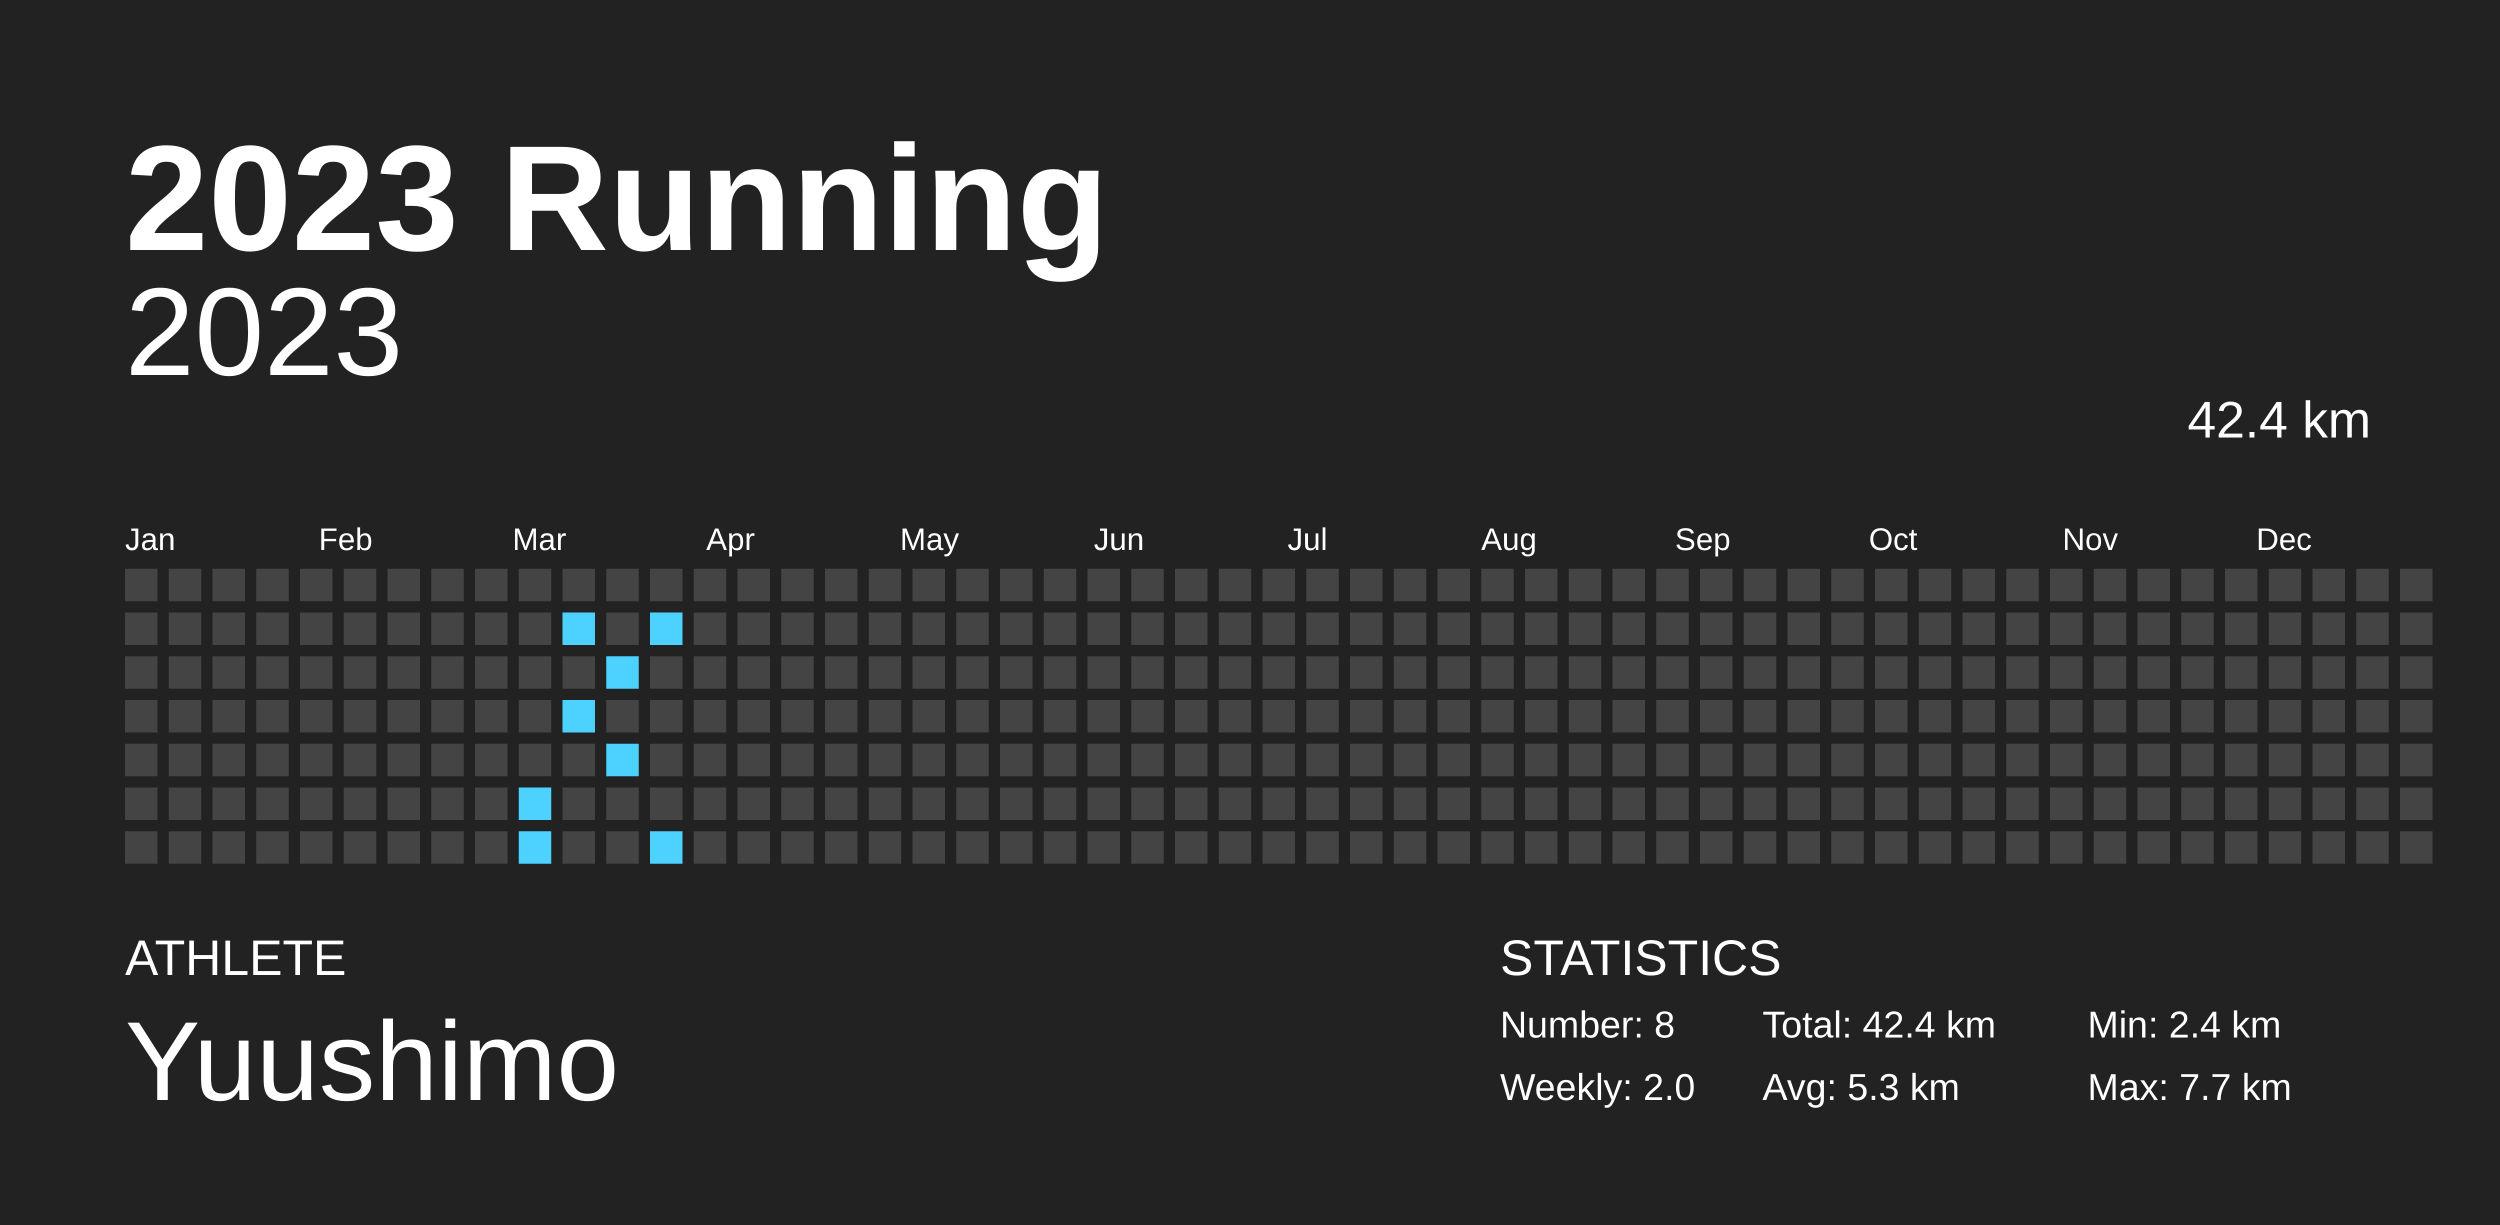
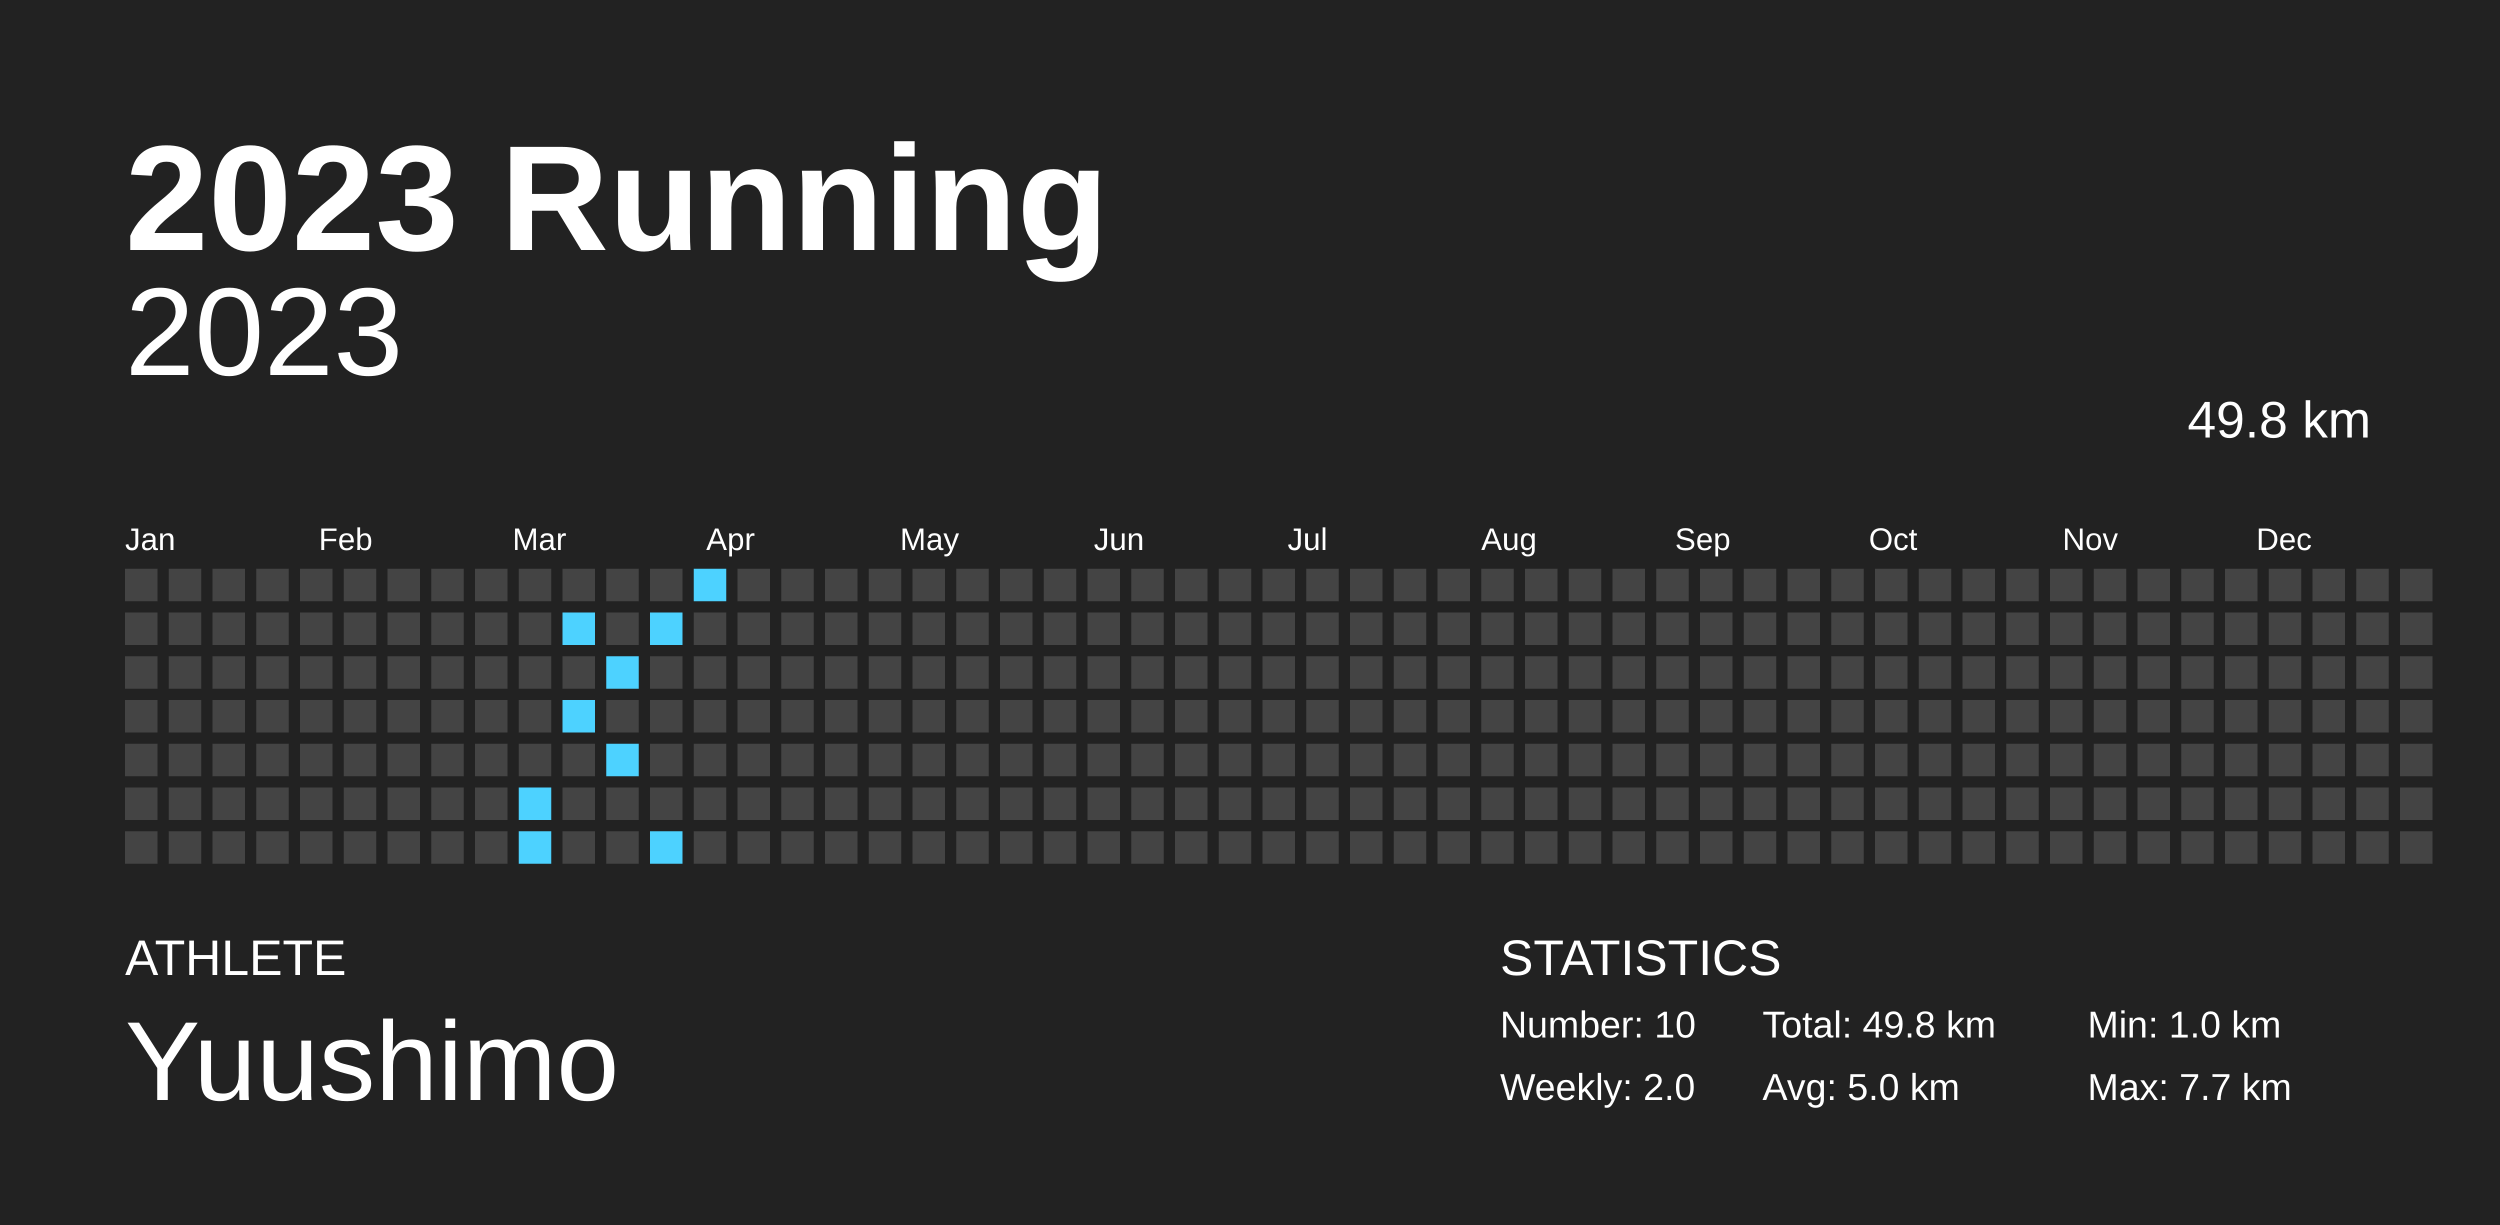
<svg xmlns="http://www.w3.org/2000/svg" baseProfile="full" height="98mm" version="1.1" viewBox="0,0,200,98" width="200mm">
  <defs />
  <rect fill="#222222" height="98" width="200" x="0" y="0" />
  <text fill="#FFFFFF" style="font-size:12px; font-family:Arial; font-weight:bold;" x="10" y="20">2023 Running</text>
  <text fill="#FFFFFF" style="font-size:4px; font-family:Arial" x="10" y="78">ATHLETE</text>
  <text fill="#FFFFFF" style="font-size:9px; font-family:Arial" x="10" y="88">Yuushimo</text>
  <text fill="#FFFFFF" style="font-size:4px; font-family:Arial" x="120" y="78">STATISTICS</text>
-   <text fill="#FFFFFF" style="font-size:3px; font-family:Arial" x="120" y="83">Number: 8</text>
+   <text fill="#FFFFFF" style="font-size:3px; font-family:Arial" x="120" y="83">Number: 10</text>
  <text fill="#FFFFFF" style="font-size:3px; font-family:Arial" x="120" y="88">Weekly: 2.0</text>
-   <text fill="#FFFFFF" style="font-size:3px; font-family:Arial" x="141" y="83">Total: 42.4 km</text>
-   <text fill="#FFFFFF" style="font-size:3px; font-family:Arial" x="141" y="88">Avg: 5.3 km</text>
-   <text fill="#FFFFFF" style="font-size:3px; font-family:Arial" x="167" y="83">Min: 2.4 km</text>
+   <text fill="#FFFFFF" style="font-size:3px; font-family:Arial" x="141" y="83">Total: 49.8 km</text>
+   <text fill="#FFFFFF" style="font-size:3px; font-family:Arial" x="141" y="88">Avg: 5.0 km</text>
+   <text fill="#FFFFFF" style="font-size:3px; font-family:Arial" x="167" y="83">Min: 1.0 km</text>
  <text fill="#FFFFFF" style="font-size:3px; font-family:Arial" x="167" y="88">Max: 7.7 km</text>
  <text alignment-baseline="hanging" fill="#FFFFFF" style="font-size:10.0px; font-family:Arial;" x="10" y="30">2023</text>
-   <text alignment-baseline="hanging" fill="#FFFFFF" style="font-size:4.125px; font-family:Arial;" x="175" y="35">42.4 km</text>
+   <text alignment-baseline="hanging" fill="#FFFFFF" style="font-size:4.125px; font-family:Arial;" x="175" y="35">49.8 km</text>
  <text fill="#FFFFFF" style="font-size:2.5px; font-family:Arial" x="10.0" y="44">Jan</text>
  <text fill="#FFFFFF" style="font-size:2.5px; font-family:Arial" x="25.5" y="44">Feb</text>
  <text fill="#FFFFFF" style="font-size:2.5px; font-family:Arial" x="41.0" y="44">Mar</text>
  <text fill="#FFFFFF" style="font-size:2.5px; font-family:Arial" x="56.5" y="44">Apr</text>
  <text fill="#FFFFFF" style="font-size:2.5px; font-family:Arial" x="72.0" y="44">May</text>
  <text fill="#FFFFFF" style="font-size:2.5px; font-family:Arial" x="87.5" y="44">Jun</text>
  <text fill="#FFFFFF" style="font-size:2.5px; font-family:Arial" x="103.0" y="44">Jul</text>
  <text fill="#FFFFFF" style="font-size:2.5px; font-family:Arial" x="118.5" y="44">Aug</text>
  <text fill="#FFFFFF" style="font-size:2.5px; font-family:Arial" x="134.0" y="44">Sep</text>
  <text fill="#FFFFFF" style="font-size:2.5px; font-family:Arial" x="149.5" y="44">Oct</text>
  <text fill="#FFFFFF" style="font-size:2.5px; font-family:Arial" x="165.0" y="44">Nov</text>
  <text fill="#FFFFFF" style="font-size:2.5px; font-family:Arial" x="180.5" y="44">Dec</text>
  <rect fill="#444444" height="2.6" width="2.6" x="10.0" y="45.5" />
  <rect fill="#444444" height="2.6" width="2.6" x="10.0" y="49.0" />
  <rect fill="#444444" height="2.6" width="2.6" x="10.0" y="52.5" />
  <rect fill="#444444" height="2.6" width="2.6" x="10.0" y="56.0" />
  <rect fill="#444444" height="2.6" width="2.6" x="10.0" y="59.5" />
  <rect fill="#444444" height="2.6" width="2.6" x="10.0" y="63.0" />
  <rect fill="#444444" height="2.6" width="2.6" x="10.0" y="66.5" />
  <rect fill="#444444" height="2.6" width="2.6" x="13.5" y="45.5" />
  <rect fill="#444444" height="2.6" width="2.6" x="13.5" y="49.0" />
  <rect fill="#444444" height="2.6" width="2.6" x="13.5" y="52.5" />
  <rect fill="#444444" height="2.6" width="2.6" x="13.5" y="56.0" />
  <rect fill="#444444" height="2.6" width="2.6" x="13.5" y="59.5" />
  <rect fill="#444444" height="2.6" width="2.6" x="13.5" y="63.0" />
  <rect fill="#444444" height="2.6" width="2.6" x="13.5" y="66.5" />
  <rect fill="#444444" height="2.6" width="2.6" x="17.0" y="45.5" />
  <rect fill="#444444" height="2.6" width="2.6" x="17.0" y="49.0" />
  <rect fill="#444444" height="2.6" width="2.6" x="17.0" y="52.5" />
  <rect fill="#444444" height="2.6" width="2.6" x="17.0" y="56.0" />
  <rect fill="#444444" height="2.6" width="2.6" x="17.0" y="59.5" />
  <rect fill="#444444" height="2.6" width="2.6" x="17.0" y="63.0" />
  <rect fill="#444444" height="2.6" width="2.6" x="17.0" y="66.5" />
  <rect fill="#444444" height="2.6" width="2.6" x="20.5" y="45.5" />
  <rect fill="#444444" height="2.6" width="2.6" x="20.5" y="49.0" />
  <rect fill="#444444" height="2.6" width="2.6" x="20.5" y="52.5" />
  <rect fill="#444444" height="2.6" width="2.6" x="20.5" y="56.0" />
  <rect fill="#444444" height="2.6" width="2.6" x="20.5" y="59.5" />
  <rect fill="#444444" height="2.6" width="2.6" x="20.5" y="63.0" />
  <rect fill="#444444" height="2.6" width="2.6" x="20.5" y="66.5" />
  <rect fill="#444444" height="2.6" width="2.6" x="24.0" y="45.5" />
  <rect fill="#444444" height="2.6" width="2.6" x="24.0" y="49.0" />
  <rect fill="#444444" height="2.6" width="2.6" x="24.0" y="52.5" />
  <rect fill="#444444" height="2.6" width="2.6" x="24.0" y="56.0" />
  <rect fill="#444444" height="2.6" width="2.6" x="24.0" y="59.5" />
  <rect fill="#444444" height="2.6" width="2.6" x="24.0" y="63.0" />
  <rect fill="#444444" height="2.6" width="2.6" x="24.0" y="66.5" />
  <rect fill="#444444" height="2.6" width="2.6" x="27.5" y="45.5" />
  <rect fill="#444444" height="2.6" width="2.6" x="27.5" y="49.0" />
  <rect fill="#444444" height="2.6" width="2.6" x="27.5" y="52.5" />
  <rect fill="#444444" height="2.6" width="2.6" x="27.5" y="56.0" />
  <rect fill="#444444" height="2.6" width="2.6" x="27.5" y="59.5" />
  <rect fill="#444444" height="2.6" width="2.6" x="27.5" y="63.0" />
  <rect fill="#444444" height="2.6" width="2.6" x="27.5" y="66.5" />
  <rect fill="#444444" height="2.6" width="2.6" x="31.0" y="45.5" />
  <rect fill="#444444" height="2.6" width="2.6" x="31.0" y="49.0" />
  <rect fill="#444444" height="2.6" width="2.6" x="31.0" y="52.5" />
  <rect fill="#444444" height="2.6" width="2.6" x="31.0" y="56.0" />
  <rect fill="#444444" height="2.6" width="2.6" x="31.0" y="59.5" />
  <rect fill="#444444" height="2.6" width="2.6" x="31.0" y="63.0" />
  <rect fill="#444444" height="2.6" width="2.6" x="31.0" y="66.5" />
  <rect fill="#444444" height="2.6" width="2.6" x="34.5" y="45.5" />
  <rect fill="#444444" height="2.6" width="2.6" x="34.5" y="49.0" />
  <rect fill="#444444" height="2.6" width="2.6" x="34.5" y="52.5" />
  <rect fill="#444444" height="2.6" width="2.6" x="34.5" y="56.0" />
  <rect fill="#444444" height="2.6" width="2.6" x="34.5" y="59.5" />
  <rect fill="#444444" height="2.6" width="2.6" x="34.5" y="63.0" />
  <rect fill="#444444" height="2.6" width="2.6" x="34.5" y="66.5" />
  <rect fill="#444444" height="2.6" width="2.6" x="38.0" y="45.5" />
  <rect fill="#444444" height="2.6" width="2.6" x="38.0" y="49.0" />
  <rect fill="#444444" height="2.6" width="2.6" x="38.0" y="52.5" />
  <rect fill="#444444" height="2.6" width="2.6" x="38.0" y="56.0" />
  <rect fill="#444444" height="2.6" width="2.6" x="38.0" y="59.5" />
  <rect fill="#444444" height="2.6" width="2.6" x="38.0" y="63.0" />
  <rect fill="#444444" height="2.6" width="2.6" x="38.0" y="66.5" />
  <rect fill="#444444" height="2.6" width="2.6" x="41.5" y="45.5" />
  <rect fill="#444444" height="2.6" width="2.6" x="41.5" y="49.0" />
  <rect fill="#444444" height="2.6" width="2.6" x="41.5" y="52.5" />
  <rect fill="#444444" height="2.6" width="2.6" x="41.5" y="56.0" />
  <rect fill="#444444" height="2.6" width="2.6" x="41.5" y="59.5" />
  <rect fill="#4dd2ff" height="2.6" width="2.6" x="41.5" y="63.0" />
  <rect fill="#4dd2ff" height="2.6" width="2.6" x="41.5" y="66.5" />
  <rect fill="#444444" height="2.6" width="2.6" x="45.0" y="45.5" />
  <rect fill="#4dd2ff" height="2.6" width="2.6" x="45.0" y="49.0" />
  <rect fill="#444444" height="2.6" width="2.6" x="45.0" y="52.5" />
  <rect fill="#4dd2ff" height="2.6" width="2.6" x="45.0" y="56.0" />
  <rect fill="#444444" height="2.6" width="2.6" x="45.0" y="59.5" />
  <rect fill="#444444" height="2.6" width="2.6" x="45.0" y="63.0" />
  <rect fill="#444444" height="2.6" width="2.6" x="45.0" y="66.5" />
  <rect fill="#444444" height="2.6" width="2.6" x="48.5" y="45.5" />
  <rect fill="#444444" height="2.6" width="2.6" x="48.5" y="49.0" />
  <rect fill="#4dd2ff" height="2.6" width="2.6" x="48.5" y="52.5" />
  <rect fill="#444444" height="2.6" width="2.6" x="48.5" y="56.0" />
  <rect fill="#4dd2ff" height="2.6" width="2.6" x="48.5" y="59.5" />
  <rect fill="#444444" height="2.6" width="2.6" x="48.5" y="63.0" />
  <rect fill="#444444" height="2.6" width="2.6" x="48.5" y="66.5" />
  <rect fill="#444444" height="2.6" width="2.6" x="52.0" y="45.5" />
  <rect fill="#4dd2ff" height="2.6" width="2.6" x="52.0" y="49.0" />
  <rect fill="#444444" height="2.6" width="2.6" x="52.0" y="52.5" />
  <rect fill="#444444" height="2.6" width="2.6" x="52.0" y="56.0" />
  <rect fill="#444444" height="2.6" width="2.6" x="52.0" y="59.5" />
  <rect fill="#444444" height="2.6" width="2.6" x="52.0" y="63.0" />
  <rect fill="#4dd2ff" height="2.6" width="2.6" x="52.0" y="66.5" />
-   <rect fill="#444444" height="2.6" width="2.6" x="55.5" y="45.5" />
+   <rect fill="#4dd2ff" height="2.6" width="2.6" x="55.5" y="45.5" />
  <rect fill="#444444" height="2.6" width="2.6" x="55.5" y="49.0" />
  <rect fill="#444444" height="2.6" width="2.6" x="55.5" y="52.5" />
  <rect fill="#444444" height="2.6" width="2.6" x="55.5" y="56.0" />
  <rect fill="#444444" height="2.6" width="2.6" x="55.5" y="59.5" />
  <rect fill="#444444" height="2.6" width="2.6" x="55.5" y="63.0" />
  <rect fill="#444444" height="2.6" width="2.6" x="55.5" y="66.5" />
  <rect fill="#444444" height="2.6" width="2.6" x="59.0" y="45.5" />
  <rect fill="#444444" height="2.6" width="2.6" x="59.0" y="49.0" />
  <rect fill="#444444" height="2.6" width="2.6" x="59.0" y="52.5" />
  <rect fill="#444444" height="2.6" width="2.6" x="59.0" y="56.0" />
  <rect fill="#444444" height="2.6" width="2.6" x="59.0" y="59.5" />
  <rect fill="#444444" height="2.6" width="2.6" x="59.0" y="63.0" />
  <rect fill="#444444" height="2.6" width="2.6" x="59.0" y="66.5" />
  <rect fill="#444444" height="2.6" width="2.6" x="62.5" y="45.5" />
  <rect fill="#444444" height="2.6" width="2.6" x="62.5" y="49.0" />
  <rect fill="#444444" height="2.6" width="2.6" x="62.5" y="52.5" />
  <rect fill="#444444" height="2.6" width="2.6" x="62.5" y="56.0" />
  <rect fill="#444444" height="2.6" width="2.6" x="62.5" y="59.5" />
  <rect fill="#444444" height="2.6" width="2.6" x="62.5" y="63.0" />
  <rect fill="#444444" height="2.6" width="2.6" x="62.5" y="66.5" />
  <rect fill="#444444" height="2.6" width="2.6" x="66.0" y="45.5" />
  <rect fill="#444444" height="2.6" width="2.6" x="66.0" y="49.0" />
  <rect fill="#444444" height="2.6" width="2.6" x="66.0" y="52.5" />
  <rect fill="#444444" height="2.6" width="2.6" x="66.0" y="56.0" />
  <rect fill="#444444" height="2.6" width="2.6" x="66.0" y="59.5" />
  <rect fill="#444444" height="2.6" width="2.6" x="66.0" y="63.0" />
  <rect fill="#444444" height="2.6" width="2.6" x="66.0" y="66.5" />
  <rect fill="#444444" height="2.6" width="2.6" x="69.5" y="45.5" />
  <rect fill="#444444" height="2.6" width="2.6" x="69.5" y="49.0" />
  <rect fill="#444444" height="2.6" width="2.6" x="69.5" y="52.5" />
  <rect fill="#444444" height="2.6" width="2.6" x="69.5" y="56.0" />
  <rect fill="#444444" height="2.6" width="2.6" x="69.5" y="59.5" />
  <rect fill="#444444" height="2.6" width="2.6" x="69.5" y="63.0" />
  <rect fill="#444444" height="2.6" width="2.6" x="69.5" y="66.5" />
  <rect fill="#444444" height="2.6" width="2.6" x="73.0" y="45.5" />
  <rect fill="#444444" height="2.6" width="2.6" x="73.0" y="49.0" />
  <rect fill="#444444" height="2.6" width="2.6" x="73.0" y="52.5" />
  <rect fill="#444444" height="2.6" width="2.6" x="73.0" y="56.0" />
  <rect fill="#444444" height="2.6" width="2.6" x="73.0" y="59.5" />
  <rect fill="#444444" height="2.6" width="2.6" x="73.0" y="63.0" />
  <rect fill="#444444" height="2.6" width="2.6" x="73.0" y="66.5" />
  <rect fill="#444444" height="2.6" width="2.6" x="76.5" y="45.5" />
  <rect fill="#444444" height="2.6" width="2.6" x="76.5" y="49.0" />
  <rect fill="#444444" height="2.6" width="2.6" x="76.5" y="52.5" />
  <rect fill="#444444" height="2.6" width="2.6" x="76.5" y="56.0" />
  <rect fill="#444444" height="2.6" width="2.6" x="76.5" y="59.5" />
  <rect fill="#444444" height="2.6" width="2.6" x="76.5" y="63.0" />
  <rect fill="#444444" height="2.6" width="2.6" x="76.5" y="66.5" />
  <rect fill="#444444" height="2.6" width="2.6" x="80.0" y="45.5" />
  <rect fill="#444444" height="2.6" width="2.6" x="80.0" y="49.0" />
  <rect fill="#444444" height="2.6" width="2.6" x="80.0" y="52.5" />
  <rect fill="#444444" height="2.6" width="2.6" x="80.0" y="56.0" />
  <rect fill="#444444" height="2.6" width="2.6" x="80.0" y="59.5" />
  <rect fill="#444444" height="2.6" width="2.6" x="80.0" y="63.0" />
  <rect fill="#444444" height="2.6" width="2.6" x="80.0" y="66.5" />
  <rect fill="#444444" height="2.6" width="2.6" x="83.5" y="45.5" />
  <rect fill="#444444" height="2.6" width="2.6" x="83.5" y="49.0" />
  <rect fill="#444444" height="2.6" width="2.6" x="83.5" y="52.5" />
  <rect fill="#444444" height="2.6" width="2.6" x="83.5" y="56.0" />
  <rect fill="#444444" height="2.6" width="2.6" x="83.5" y="59.5" />
  <rect fill="#444444" height="2.6" width="2.6" x="83.5" y="63.0" />
  <rect fill="#444444" height="2.6" width="2.6" x="83.5" y="66.5" />
  <rect fill="#444444" height="2.6" width="2.6" x="87.0" y="45.5" />
  <rect fill="#444444" height="2.6" width="2.6" x="87.0" y="49.0" />
  <rect fill="#444444" height="2.6" width="2.6" x="87.0" y="52.5" />
  <rect fill="#444444" height="2.6" width="2.6" x="87.0" y="56.0" />
  <rect fill="#444444" height="2.6" width="2.6" x="87.0" y="59.5" />
  <rect fill="#444444" height="2.6" width="2.6" x="87.0" y="63.0" />
  <rect fill="#444444" height="2.6" width="2.6" x="87.0" y="66.5" />
  <rect fill="#444444" height="2.6" width="2.6" x="90.5" y="45.5" />
  <rect fill="#444444" height="2.6" width="2.6" x="90.5" y="49.0" />
  <rect fill="#444444" height="2.6" width="2.6" x="90.5" y="52.5" />
  <rect fill="#444444" height="2.6" width="2.6" x="90.5" y="56.0" />
  <rect fill="#444444" height="2.6" width="2.6" x="90.5" y="59.5" />
  <rect fill="#444444" height="2.6" width="2.6" x="90.5" y="63.0" />
  <rect fill="#444444" height="2.6" width="2.6" x="90.5" y="66.5" />
  <rect fill="#444444" height="2.6" width="2.6" x="94.0" y="45.5" />
  <rect fill="#444444" height="2.6" width="2.6" x="94.0" y="49.0" />
  <rect fill="#444444" height="2.6" width="2.6" x="94.0" y="52.5" />
  <rect fill="#444444" height="2.6" width="2.6" x="94.0" y="56.0" />
  <rect fill="#444444" height="2.6" width="2.6" x="94.0" y="59.5" />
  <rect fill="#444444" height="2.6" width="2.6" x="94.0" y="63.0" />
  <rect fill="#444444" height="2.6" width="2.6" x="94.0" y="66.5" />
  <rect fill="#444444" height="2.6" width="2.6" x="97.5" y="45.5" />
  <rect fill="#444444" height="2.6" width="2.6" x="97.5" y="49.0" />
  <rect fill="#444444" height="2.6" width="2.6" x="97.5" y="52.5" />
  <rect fill="#444444" height="2.6" width="2.6" x="97.5" y="56.0" />
  <rect fill="#444444" height="2.6" width="2.6" x="97.5" y="59.5" />
  <rect fill="#444444" height="2.6" width="2.6" x="97.5" y="63.0" />
  <rect fill="#444444" height="2.6" width="2.6" x="97.5" y="66.5" />
  <rect fill="#444444" height="2.6" width="2.6" x="101.0" y="45.5" />
  <rect fill="#444444" height="2.6" width="2.6" x="101.0" y="49.0" />
  <rect fill="#444444" height="2.6" width="2.6" x="101.0" y="52.5" />
  <rect fill="#444444" height="2.6" width="2.6" x="101.0" y="56.0" />
  <rect fill="#444444" height="2.6" width="2.6" x="101.0" y="59.5" />
  <rect fill="#444444" height="2.6" width="2.6" x="101.0" y="63.0" />
  <rect fill="#444444" height="2.6" width="2.6" x="101.0" y="66.5" />
  <rect fill="#444444" height="2.6" width="2.6" x="104.5" y="45.5" />
  <rect fill="#444444" height="2.6" width="2.6" x="104.5" y="49.0" />
  <rect fill="#444444" height="2.6" width="2.6" x="104.5" y="52.5" />
  <rect fill="#444444" height="2.6" width="2.6" x="104.5" y="56.0" />
  <rect fill="#444444" height="2.6" width="2.6" x="104.5" y="59.5" />
  <rect fill="#444444" height="2.6" width="2.6" x="104.5" y="63.0" />
  <rect fill="#444444" height="2.6" width="2.6" x="104.5" y="66.5" />
  <rect fill="#444444" height="2.6" width="2.6" x="108.0" y="45.5" />
  <rect fill="#444444" height="2.6" width="2.6" x="108.0" y="49.0" />
  <rect fill="#444444" height="2.6" width="2.6" x="108.0" y="52.5" />
  <rect fill="#444444" height="2.6" width="2.6" x="108.0" y="56.0" />
  <rect fill="#444444" height="2.6" width="2.6" x="108.0" y="59.5" />
  <rect fill="#444444" height="2.6" width="2.6" x="108.0" y="63.0" />
  <rect fill="#444444" height="2.6" width="2.6" x="108.0" y="66.5" />
  <rect fill="#444444" height="2.6" width="2.6" x="111.5" y="45.5" />
  <rect fill="#444444" height="2.6" width="2.6" x="111.5" y="49.0" />
  <rect fill="#444444" height="2.6" width="2.6" x="111.5" y="52.5" />
  <rect fill="#444444" height="2.6" width="2.6" x="111.5" y="56.0" />
  <rect fill="#444444" height="2.6" width="2.6" x="111.5" y="59.5" />
  <rect fill="#444444" height="2.6" width="2.6" x="111.5" y="63.0" />
  <rect fill="#444444" height="2.6" width="2.6" x="111.5" y="66.5" />
  <rect fill="#444444" height="2.6" width="2.6" x="115.0" y="45.5" />
  <rect fill="#444444" height="2.6" width="2.6" x="115.0" y="49.0" />
  <rect fill="#444444" height="2.6" width="2.6" x="115.0" y="52.5" />
  <rect fill="#444444" height="2.6" width="2.6" x="115.0" y="56.0" />
  <rect fill="#444444" height="2.6" width="2.6" x="115.0" y="59.5" />
  <rect fill="#444444" height="2.6" width="2.6" x="115.0" y="63.0" />
  <rect fill="#444444" height="2.6" width="2.6" x="115.0" y="66.5" />
  <rect fill="#444444" height="2.6" width="2.6" x="118.5" y="45.5" />
  <rect fill="#444444" height="2.6" width="2.6" x="118.5" y="49.0" />
  <rect fill="#444444" height="2.6" width="2.6" x="118.5" y="52.5" />
  <rect fill="#444444" height="2.6" width="2.6" x="118.5" y="56.0" />
  <rect fill="#444444" height="2.6" width="2.6" x="118.5" y="59.5" />
  <rect fill="#444444" height="2.6" width="2.6" x="118.5" y="63.0" />
  <rect fill="#444444" height="2.6" width="2.6" x="118.5" y="66.5" />
  <rect fill="#444444" height="2.6" width="2.6" x="122.0" y="45.5" />
  <rect fill="#444444" height="2.6" width="2.6" x="122.0" y="49.0" />
  <rect fill="#444444" height="2.6" width="2.6" x="122.0" y="52.5" />
  <rect fill="#444444" height="2.6" width="2.6" x="122.0" y="56.0" />
  <rect fill="#444444" height="2.6" width="2.6" x="122.0" y="59.5" />
  <rect fill="#444444" height="2.6" width="2.6" x="122.0" y="63.0" />
  <rect fill="#444444" height="2.6" width="2.6" x="122.0" y="66.5" />
  <rect fill="#444444" height="2.6" width="2.6" x="125.5" y="45.5" />
  <rect fill="#444444" height="2.6" width="2.6" x="125.5" y="49.0" />
  <rect fill="#444444" height="2.6" width="2.6" x="125.5" y="52.5" />
  <rect fill="#444444" height="2.6" width="2.6" x="125.5" y="56.0" />
  <rect fill="#444444" height="2.6" width="2.6" x="125.5" y="59.5" />
  <rect fill="#444444" height="2.6" width="2.6" x="125.5" y="63.0" />
  <rect fill="#444444" height="2.6" width="2.6" x="125.5" y="66.5" />
  <rect fill="#444444" height="2.6" width="2.6" x="129.0" y="45.5" />
  <rect fill="#444444" height="2.6" width="2.6" x="129.0" y="49.0" />
  <rect fill="#444444" height="2.6" width="2.6" x="129.0" y="52.5" />
  <rect fill="#444444" height="2.6" width="2.6" x="129.0" y="56.0" />
  <rect fill="#444444" height="2.6" width="2.6" x="129.0" y="59.5" />
  <rect fill="#444444" height="2.6" width="2.6" x="129.0" y="63.0" />
  <rect fill="#444444" height="2.6" width="2.6" x="129.0" y="66.5" />
  <rect fill="#444444" height="2.6" width="2.6" x="132.5" y="45.5" />
  <rect fill="#444444" height="2.6" width="2.6" x="132.5" y="49.0" />
  <rect fill="#444444" height="2.6" width="2.6" x="132.5" y="52.5" />
  <rect fill="#444444" height="2.6" width="2.6" x="132.5" y="56.0" />
  <rect fill="#444444" height="2.6" width="2.6" x="132.5" y="59.5" />
  <rect fill="#444444" height="2.6" width="2.6" x="132.5" y="63.0" />
  <rect fill="#444444" height="2.6" width="2.6" x="132.5" y="66.5" />
  <rect fill="#444444" height="2.6" width="2.6" x="136.0" y="45.5" />
  <rect fill="#444444" height="2.6" width="2.6" x="136.0" y="49.0" />
  <rect fill="#444444" height="2.6" width="2.6" x="136.0" y="52.5" />
  <rect fill="#444444" height="2.6" width="2.6" x="136.0" y="56.0" />
  <rect fill="#444444" height="2.6" width="2.6" x="136.0" y="59.5" />
  <rect fill="#444444" height="2.6" width="2.6" x="136.0" y="63.0" />
  <rect fill="#444444" height="2.6" width="2.6" x="136.0" y="66.5" />
  <rect fill="#444444" height="2.6" width="2.6" x="139.5" y="45.5" />
  <rect fill="#444444" height="2.6" width="2.6" x="139.5" y="49.0" />
  <rect fill="#444444" height="2.6" width="2.6" x="139.5" y="52.5" />
  <rect fill="#444444" height="2.6" width="2.6" x="139.5" y="56.0" />
  <rect fill="#444444" height="2.6" width="2.6" x="139.5" y="59.5" />
  <rect fill="#444444" height="2.6" width="2.6" x="139.5" y="63.0" />
  <rect fill="#444444" height="2.6" width="2.6" x="139.5" y="66.5" />
  <rect fill="#444444" height="2.6" width="2.6" x="143.0" y="45.5" />
  <rect fill="#444444" height="2.6" width="2.6" x="143.0" y="49.0" />
  <rect fill="#444444" height="2.6" width="2.6" x="143.0" y="52.5" />
  <rect fill="#444444" height="2.6" width="2.6" x="143.0" y="56.0" />
  <rect fill="#444444" height="2.6" width="2.6" x="143.0" y="59.5" />
  <rect fill="#444444" height="2.6" width="2.6" x="143.0" y="63.0" />
  <rect fill="#444444" height="2.6" width="2.6" x="143.0" y="66.5" />
  <rect fill="#444444" height="2.6" width="2.6" x="146.5" y="45.5" />
  <rect fill="#444444" height="2.6" width="2.6" x="146.5" y="49.0" />
  <rect fill="#444444" height="2.6" width="2.6" x="146.5" y="52.5" />
  <rect fill="#444444" height="2.6" width="2.6" x="146.5" y="56.0" />
  <rect fill="#444444" height="2.6" width="2.6" x="146.5" y="59.5" />
  <rect fill="#444444" height="2.6" width="2.6" x="146.5" y="63.0" />
  <rect fill="#444444" height="2.6" width="2.6" x="146.5" y="66.5" />
  <rect fill="#444444" height="2.6" width="2.6" x="150.0" y="45.5" />
  <rect fill="#444444" height="2.6" width="2.6" x="150.0" y="49.0" />
  <rect fill="#444444" height="2.6" width="2.6" x="150.0" y="52.5" />
  <rect fill="#444444" height="2.6" width="2.6" x="150.0" y="56.0" />
  <rect fill="#444444" height="2.6" width="2.6" x="150.0" y="59.5" />
  <rect fill="#444444" height="2.6" width="2.6" x="150.0" y="63.0" />
  <rect fill="#444444" height="2.6" width="2.6" x="150.0" y="66.5" />
  <rect fill="#444444" height="2.6" width="2.6" x="153.5" y="45.5" />
  <rect fill="#444444" height="2.6" width="2.6" x="153.5" y="49.0" />
  <rect fill="#444444" height="2.6" width="2.6" x="153.5" y="52.5" />
  <rect fill="#444444" height="2.6" width="2.6" x="153.5" y="56.0" />
  <rect fill="#444444" height="2.6" width="2.6" x="153.5" y="59.5" />
  <rect fill="#444444" height="2.6" width="2.6" x="153.5" y="63.0" />
  <rect fill="#444444" height="2.6" width="2.6" x="153.5" y="66.5" />
  <rect fill="#444444" height="2.6" width="2.6" x="157.0" y="45.5" />
  <rect fill="#444444" height="2.6" width="2.6" x="157.0" y="49.0" />
  <rect fill="#444444" height="2.6" width="2.6" x="157.0" y="52.5" />
  <rect fill="#444444" height="2.6" width="2.6" x="157.0" y="56.0" />
  <rect fill="#444444" height="2.6" width="2.6" x="157.0" y="59.5" />
  <rect fill="#444444" height="2.6" width="2.6" x="157.0" y="63.0" />
  <rect fill="#444444" height="2.6" width="2.6" x="157.0" y="66.5" />
  <rect fill="#444444" height="2.6" width="2.6" x="160.5" y="45.5" />
  <rect fill="#444444" height="2.6" width="2.6" x="160.5" y="49.0" />
  <rect fill="#444444" height="2.6" width="2.6" x="160.5" y="52.5" />
  <rect fill="#444444" height="2.6" width="2.6" x="160.5" y="56.0" />
  <rect fill="#444444" height="2.6" width="2.6" x="160.5" y="59.5" />
  <rect fill="#444444" height="2.6" width="2.6" x="160.5" y="63.0" />
  <rect fill="#444444" height="2.6" width="2.6" x="160.5" y="66.5" />
  <rect fill="#444444" height="2.6" width="2.6" x="164.0" y="45.5" />
  <rect fill="#444444" height="2.6" width="2.6" x="164.0" y="49.0" />
  <rect fill="#444444" height="2.6" width="2.6" x="164.0" y="52.5" />
  <rect fill="#444444" height="2.6" width="2.6" x="164.0" y="56.0" />
  <rect fill="#444444" height="2.6" width="2.6" x="164.0" y="59.5" />
  <rect fill="#444444" height="2.6" width="2.6" x="164.0" y="63.0" />
  <rect fill="#444444" height="2.6" width="2.6" x="164.0" y="66.5" />
  <rect fill="#444444" height="2.6" width="2.6" x="167.5" y="45.5" />
  <rect fill="#444444" height="2.6" width="2.6" x="167.5" y="49.0" />
  <rect fill="#444444" height="2.6" width="2.6" x="167.5" y="52.5" />
  <rect fill="#444444" height="2.6" width="2.6" x="167.5" y="56.0" />
  <rect fill="#444444" height="2.6" width="2.6" x="167.5" y="59.5" />
  <rect fill="#444444" height="2.6" width="2.6" x="167.5" y="63.0" />
  <rect fill="#444444" height="2.6" width="2.6" x="167.5" y="66.5" />
  <rect fill="#444444" height="2.6" width="2.6" x="171.0" y="45.5" />
  <rect fill="#444444" height="2.6" width="2.6" x="171.0" y="49.0" />
  <rect fill="#444444" height="2.6" width="2.6" x="171.0" y="52.5" />
  <rect fill="#444444" height="2.6" width="2.6" x="171.0" y="56.0" />
  <rect fill="#444444" height="2.6" width="2.6" x="171.0" y="59.5" />
  <rect fill="#444444" height="2.6" width="2.6" x="171.0" y="63.0" />
  <rect fill="#444444" height="2.6" width="2.6" x="171.0" y="66.5" />
  <rect fill="#444444" height="2.6" width="2.6" x="174.5" y="45.5" />
  <rect fill="#444444" height="2.6" width="2.6" x="174.5" y="49.0" />
  <rect fill="#444444" height="2.6" width="2.6" x="174.5" y="52.5" />
  <rect fill="#444444" height="2.6" width="2.6" x="174.5" y="56.0" />
  <rect fill="#444444" height="2.6" width="2.6" x="174.5" y="59.5" />
  <rect fill="#444444" height="2.6" width="2.6" x="174.5" y="63.0" />
  <rect fill="#444444" height="2.6" width="2.6" x="174.5" y="66.5" />
  <rect fill="#444444" height="2.6" width="2.6" x="178.0" y="45.5" />
  <rect fill="#444444" height="2.6" width="2.6" x="178.0" y="49.0" />
  <rect fill="#444444" height="2.6" width="2.6" x="178.0" y="52.5" />
  <rect fill="#444444" height="2.6" width="2.6" x="178.0" y="56.0" />
  <rect fill="#444444" height="2.6" width="2.6" x="178.0" y="59.5" />
  <rect fill="#444444" height="2.6" width="2.6" x="178.0" y="63.0" />
  <rect fill="#444444" height="2.6" width="2.6" x="178.0" y="66.5" />
  <rect fill="#444444" height="2.6" width="2.6" x="181.5" y="45.5" />
  <rect fill="#444444" height="2.6" width="2.6" x="181.5" y="49.0" />
  <rect fill="#444444" height="2.6" width="2.6" x="181.5" y="52.5" />
  <rect fill="#444444" height="2.6" width="2.6" x="181.5" y="56.0" />
  <rect fill="#444444" height="2.6" width="2.6" x="181.5" y="59.5" />
  <rect fill="#444444" height="2.6" width="2.6" x="181.5" y="63.0" />
  <rect fill="#444444" height="2.6" width="2.6" x="181.5" y="66.5" />
  <rect fill="#444444" height="2.6" width="2.6" x="185.0" y="45.5" />
  <rect fill="#444444" height="2.6" width="2.6" x="185.0" y="49.0" />
  <rect fill="#444444" height="2.6" width="2.6" x="185.0" y="52.5" />
  <rect fill="#444444" height="2.6" width="2.6" x="185.0" y="56.0" />
  <rect fill="#444444" height="2.6" width="2.6" x="185.0" y="59.5" />
  <rect fill="#444444" height="2.6" width="2.6" x="185.0" y="63.0" />
  <rect fill="#444444" height="2.6" width="2.6" x="185.0" y="66.5" />
  <rect fill="#444444" height="2.6" width="2.6" x="188.5" y="45.5" />
  <rect fill="#444444" height="2.6" width="2.6" x="188.5" y="49.0" />
  <rect fill="#444444" height="2.6" width="2.6" x="188.5" y="52.5" />
  <rect fill="#444444" height="2.6" width="2.6" x="188.5" y="56.0" />
  <rect fill="#444444" height="2.6" width="2.6" x="188.5" y="59.5" />
  <rect fill="#444444" height="2.6" width="2.6" x="188.5" y="63.0" />
  <rect fill="#444444" height="2.6" width="2.6" x="188.5" y="66.5" />
  <rect fill="#444444" height="2.6" width="2.6" x="192.0" y="45.5" />
  <rect fill="#444444" height="2.6" width="2.6" x="192.0" y="49.0" />
  <rect fill="#444444" height="2.6" width="2.6" x="192.0" y="52.5" />
  <rect fill="#444444" height="2.6" width="2.6" x="192.0" y="56.0" />
  <rect fill="#444444" height="2.6" width="2.6" x="192.0" y="59.5" />
  <rect fill="#444444" height="2.6" width="2.6" x="192.0" y="63.0" />
  <rect fill="#444444" height="2.6" width="2.6" x="192.0" y="66.5" />
</svg>
